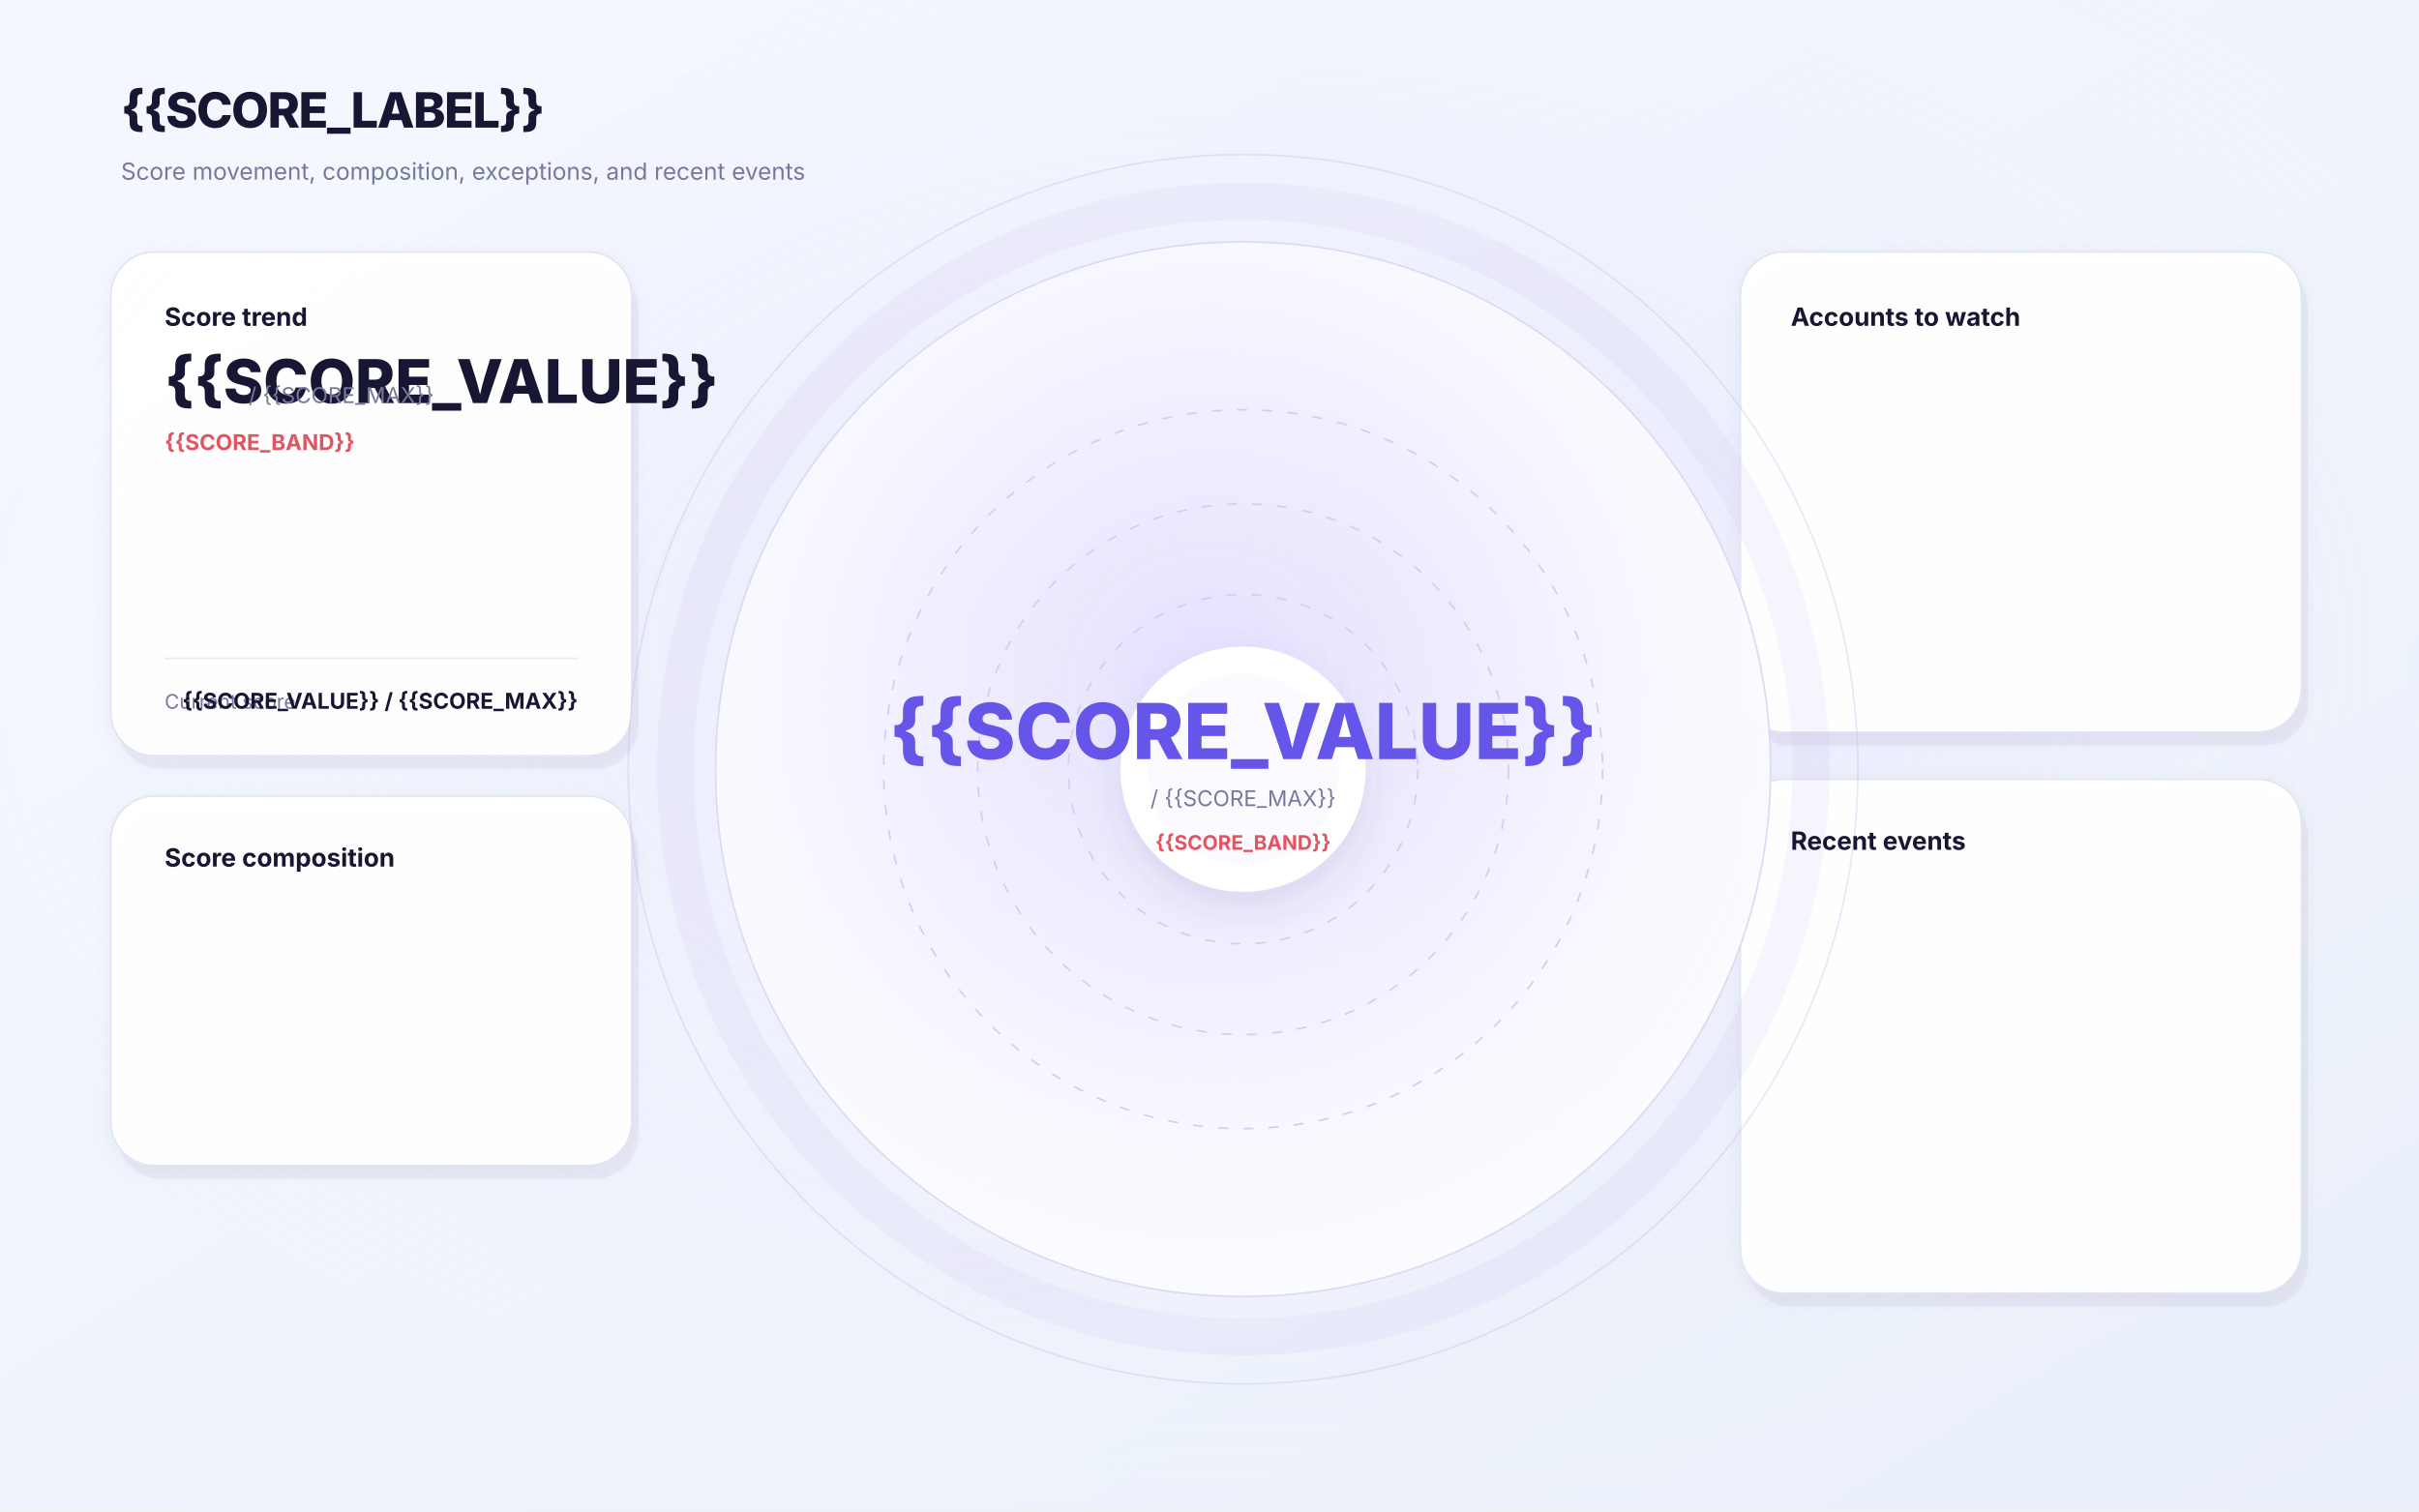
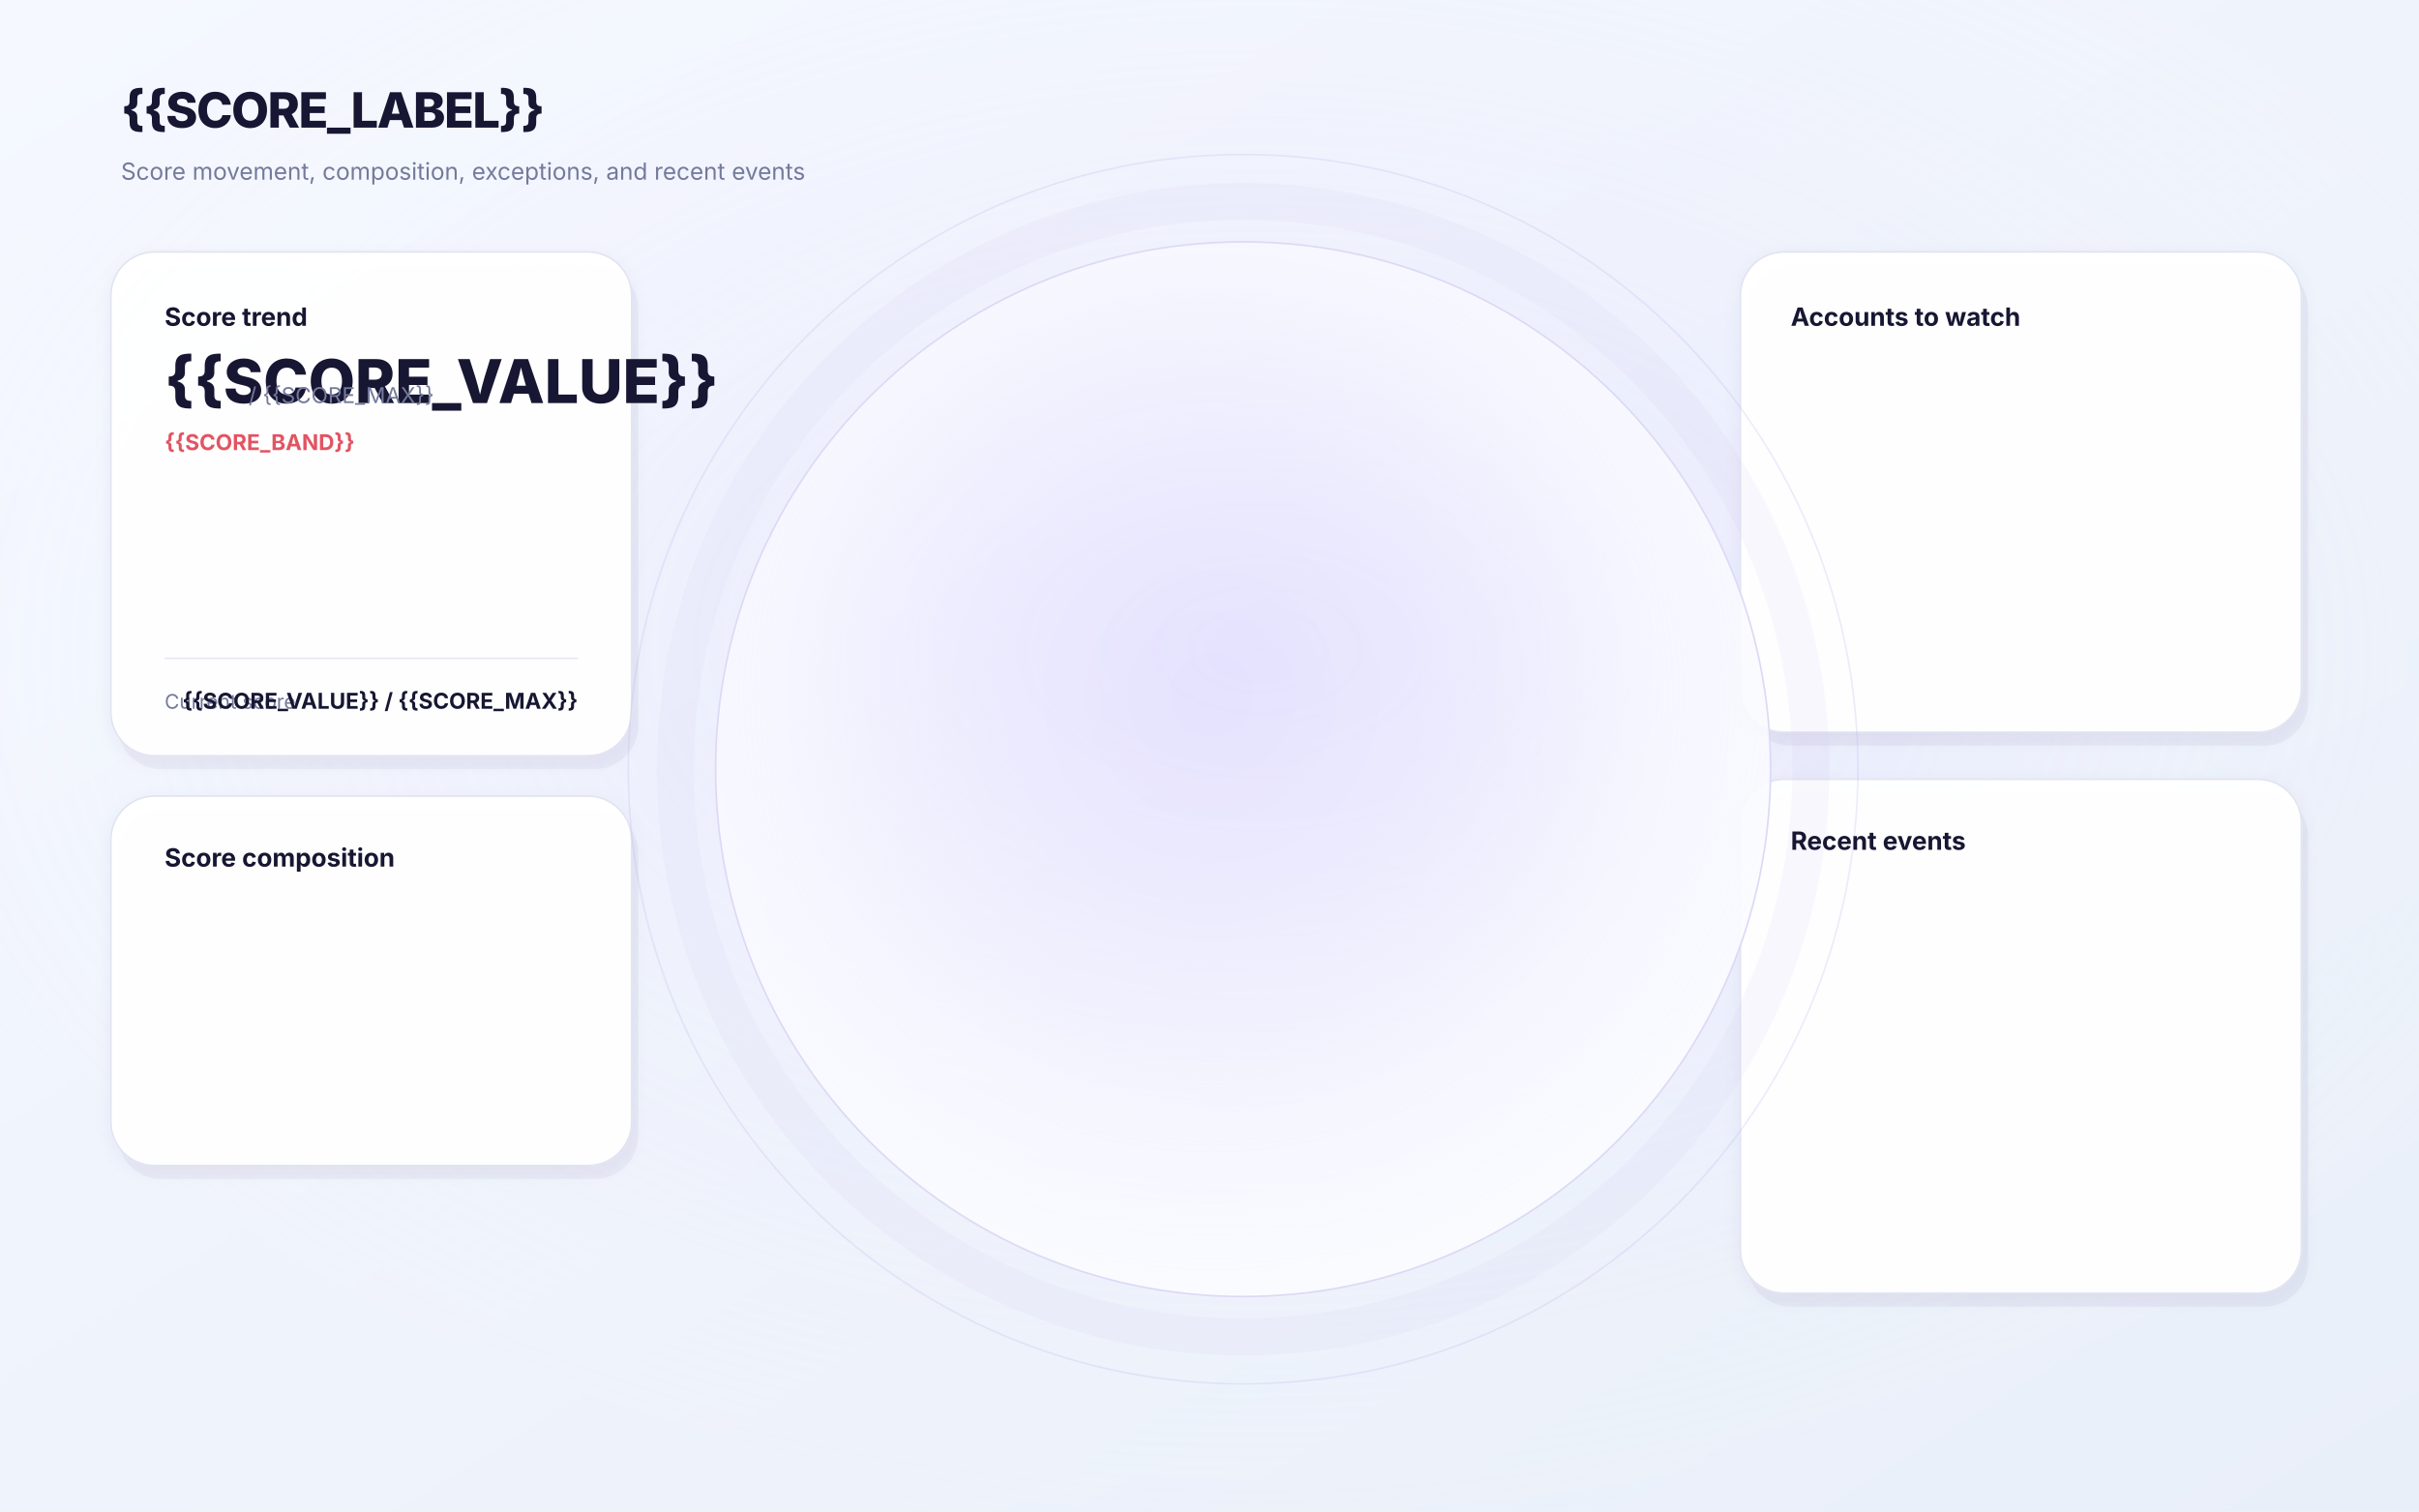
<svg xmlns="http://www.w3.org/2000/svg" viewBox="0 0 1440 900" role="img" aria-labelledby="title desc">
  <defs>
    <linearGradient id="pageBg" x1="0" y1="0" x2="1" y2="1">
      <stop offset="0" stop-color="#f5f8ff" />
      <stop offset="1" stop-color="#e9eff9" />
    </linearGradient>
    <radialGradient id="ambientGlow" cx="52%" cy="43%" r="62%">
      <stop offset="0" stop-color="#c9c0ff" stop-opacity="0.34" />
      <stop offset="0.46" stop-color="#e7e3ff" stop-opacity="0.18" />
      <stop offset="1" stop-color="#ffffff" stop-opacity="0" />
    </radialGradient>
    <radialGradient id="centerField" cx="47%" cy="43%" r="58%">
-       <stop offset="0" stop-color="#e5dfff" stop-opacity="0.82" />
-       <stop offset="0.35" stop-color="#efecff" stop-opacity="0.72" />
-       <stop offset="0.72" stop-color="#f8f8ff" stop-opacity="0.94" />
-       <stop offset="1" stop-color="#fbfcff" stop-opacity="0.98" />
+       <stop offset="0" stop-color="#e5dfff" stop-opacity="0.50" />
+       <stop offset="0.35" stop-color="#efecff" stop-opacity="0.48" />
+       <stop offset="0.72" stop-color="#f8f8ff" stop-opacity="0.82" />
+       <stop offset="1" stop-color="#fbfcff" stop-opacity="0.94" />
    </radialGradient>
    <linearGradient id="accentLine" x1="0" y1="0" x2="1" y2="1">
      <stop offset="0" stop-color="#6555e8" />
      <stop offset="1" stop-color="#9b8df4" />
    </linearGradient>
    <filter id="panelShadow" x="-30%" y="-30%" width="160%" height="170%">
      <feDropShadow dx="0" dy="18" stdDeviation="20" flood-color="#403875" flood-opacity="0.10" />
      <feDropShadow dx="0" dy="3" stdDeviation="5" flood-color="#403875" flood-opacity="0.05" />
    </filter>
-     <filter id="orbShadow" x="-40%" y="-50%" width="180%" height="210%">
-       <feDropShadow dx="0" dy="9" stdDeviation="10" flood-color="#51468d" flood-opacity="0.12" />
-     </filter>
    <marker id="radarVertex" viewBox="0 0 14 14" refX="7" refY="7" markerWidth="14" markerHeight="14" markerUnits="userSpaceOnUse">
-       <circle cx="7" cy="7" r="5" fill="#6555e8" stroke="#ffffff" stroke-width="2" />
+       <circle cx="7" cy="7" r="5" fill="#f45fa5" stroke="#ffffff" stroke-width="2" />
    </marker>
    <style>
      .sans { font-family: Inter, ui-sans-serif, -apple-system, BlinkMacSystemFont, "Segoe UI", sans-serif; }
      .ink { fill: #171733; }
      .muted { fill: #747a9b; }
      .soft { fill: #a5aac3; }
      .accent { fill: #6555e8; }
+       .positive { fill: #238764; }
      .danger { fill: #e25462; }
      .support-shadow { fill: #655b8f; fill-opacity: .065; }
      .support-panel { fill: #ffffff; fill-opacity: .97; stroke: #e1e4f1; stroke-width: 1; filter: url(#panelShadow); }
      .center-halo { fill: none; }
-       .center-halo--outer { stroke: #b8afe9; stroke-opacity: .30; stroke-width: 1; }
-       .center-halo--inner { stroke: #c8c0f2; stroke-opacity: .16; stroke-width: 22; }
+       .center-halo--outer { stroke: #b8afe9; stroke-opacity: .24; stroke-width: 1; }
+       .center-halo--inner { stroke: #c8c0f2; stroke-opacity: .11; stroke-width: 22; }
      .center-field { fill: url(#centerField); stroke: #ddd9f5; stroke-width: 1; }
-       .radar-guide { fill: none; stroke: #d2cdf4; stroke-width: 1; stroke-dasharray: 6 9; }
-       .radar-shape { marker-start: url(#radarVertex); marker-mid: url(#radarVertex); }
-       .metric-orb { fill: #f8f7ff; fill-opacity: .98; stroke: #d8d3f4; stroke-width: 1; filter: url(#orbShadow); }
-       .score-core { fill: #ffffff; stroke: #ffffff; stroke-width: 10; filter: url(#orbShadow); }
+       .radar-scale-ring { fill: none; stroke: #d8d9eb; stroke-width: 1; stroke-opacity: .82; }
+       .radar-spokes { fill: none; stroke: #dedff0; stroke-width: 1; }
+       .radar-shape--previous { fill: #3b82f6; fill-opacity: .07; stroke: #3b82f6; stroke-width: 3; stroke-linejoin: round; }
+       .radar-shape--current { fill: #f45fa5; fill-opacity: .13; stroke: #f45fa5; stroke-width: 3; stroke-linejoin: round; marker-start: url(#radarVertex); marker-mid: url(#radarVertex); }
    </style>
  </defs>
  <rect width="1440" height="900" fill="url(#pageBg)" />
  <rect width="1440" height="900" fill="url(#ambientGlow)" />
  <g class="sans">
    <text x="72" y="76" class="ink" font-size="29" font-weight="760" letter-spacing="-0.8">{{SCORE_LABEL}}</text>
    <text x="72" y="107" class="muted" font-size="14">Score movement, composition, exceptions, and recent events</text>
    <rect x="70" y="158" width="310" height="300" rx="26" class="support-shadow" />
    <rect x="70" y="482" width="310" height="220" rx="26" class="support-shadow" />
    <rect x="1040" y="158" width="334" height="286" rx="26" class="support-shadow" />
    <rect x="1040" y="472" width="334" height="306" rx="26" class="support-shadow" />
    <rect x="66" y="150" width="310" height="300" rx="26" class="support-panel" />
    <rect x="66" y="474" width="310" height="220" rx="26" class="support-panel" />
    <rect x="1036" y="150" width="334" height="286" rx="26" class="support-panel" />
    <rect x="1036" y="464" width="334" height="306" rx="26" class="support-panel" />
    <text x="98" y="194" class="ink" font-size="15" font-weight="700">Score trend</text>
    <text x="98" y="240" class="ink" font-size="36" font-weight="790">{{SCORE_VALUE}}</text>
    <text x="148" y="240" class="muted" font-size="13">/ {{SCORE_MAX}}</text>
    <text x="98" y="268" class="danger" font-size="13" font-weight="700">{{SCORE_BAND}}</text>
    {{SVG_SCORE_TREND}}
    <line x1="98" y1="392" x2="344" y2="392" stroke="#e8e8f2" />
    <text x="98" y="422" class="muted" font-size="12">Current score</text>
    <text x="344" y="422" class="ink" font-size="13" font-weight="700" text-anchor="end">{{SCORE_VALUE}} / {{SCORE_MAX}}</text>
    <text x="98" y="516" class="ink" font-size="15" font-weight="700">Score composition</text>
    {{SVG_COMPOSITION_ROWS}}

    <circle cx="740" cy="458" r="366" class="center-halo center-halo--outer" />
    <circle cx="740" cy="458" r="338" class="center-halo center-halo--inner" />
    <circle cx="740" cy="458" r="314" class="center-field" />
-     <circle cx="740" cy="458" r="214" class="radar-guide" />
-     <circle cx="740" cy="458" r="158" class="radar-guide" />
-     <circle cx="740" cy="458" r="104" class="radar-guide" />
    <g transform="translate(42 -6)">
      {{SVG_COMPONENT_RADAR}}
      {{SVG_COMPONENT_NODES}}
    </g>
-     <circle cx="740" cy="458" r="68" class="score-core" />
-     <circle cx="740" cy="458" r="57" fill="#fbfaff" />
-     <text x="740" y="452" class="accent" font-size="46" font-weight="800" text-anchor="middle">{{SCORE_VALUE}}</text>
-     <text x="740" y="480" class="muted" font-size="13" text-anchor="middle">/ {{SCORE_MAX}}</text>
-     <text x="740" y="506" class="danger" font-size="12" font-weight="700" text-anchor="middle">{{SCORE_BAND}}</text>
    <text x="1066" y="194" class="ink" font-size="15" font-weight="700">Accounts to watch</text>
    {{EXCEPTION_ROWS}}

    <text x="1066" y="506" class="ink" font-size="15" font-weight="700">Recent events</text>
    {{EVENT_ROWS}}
  </g>
</svg>
